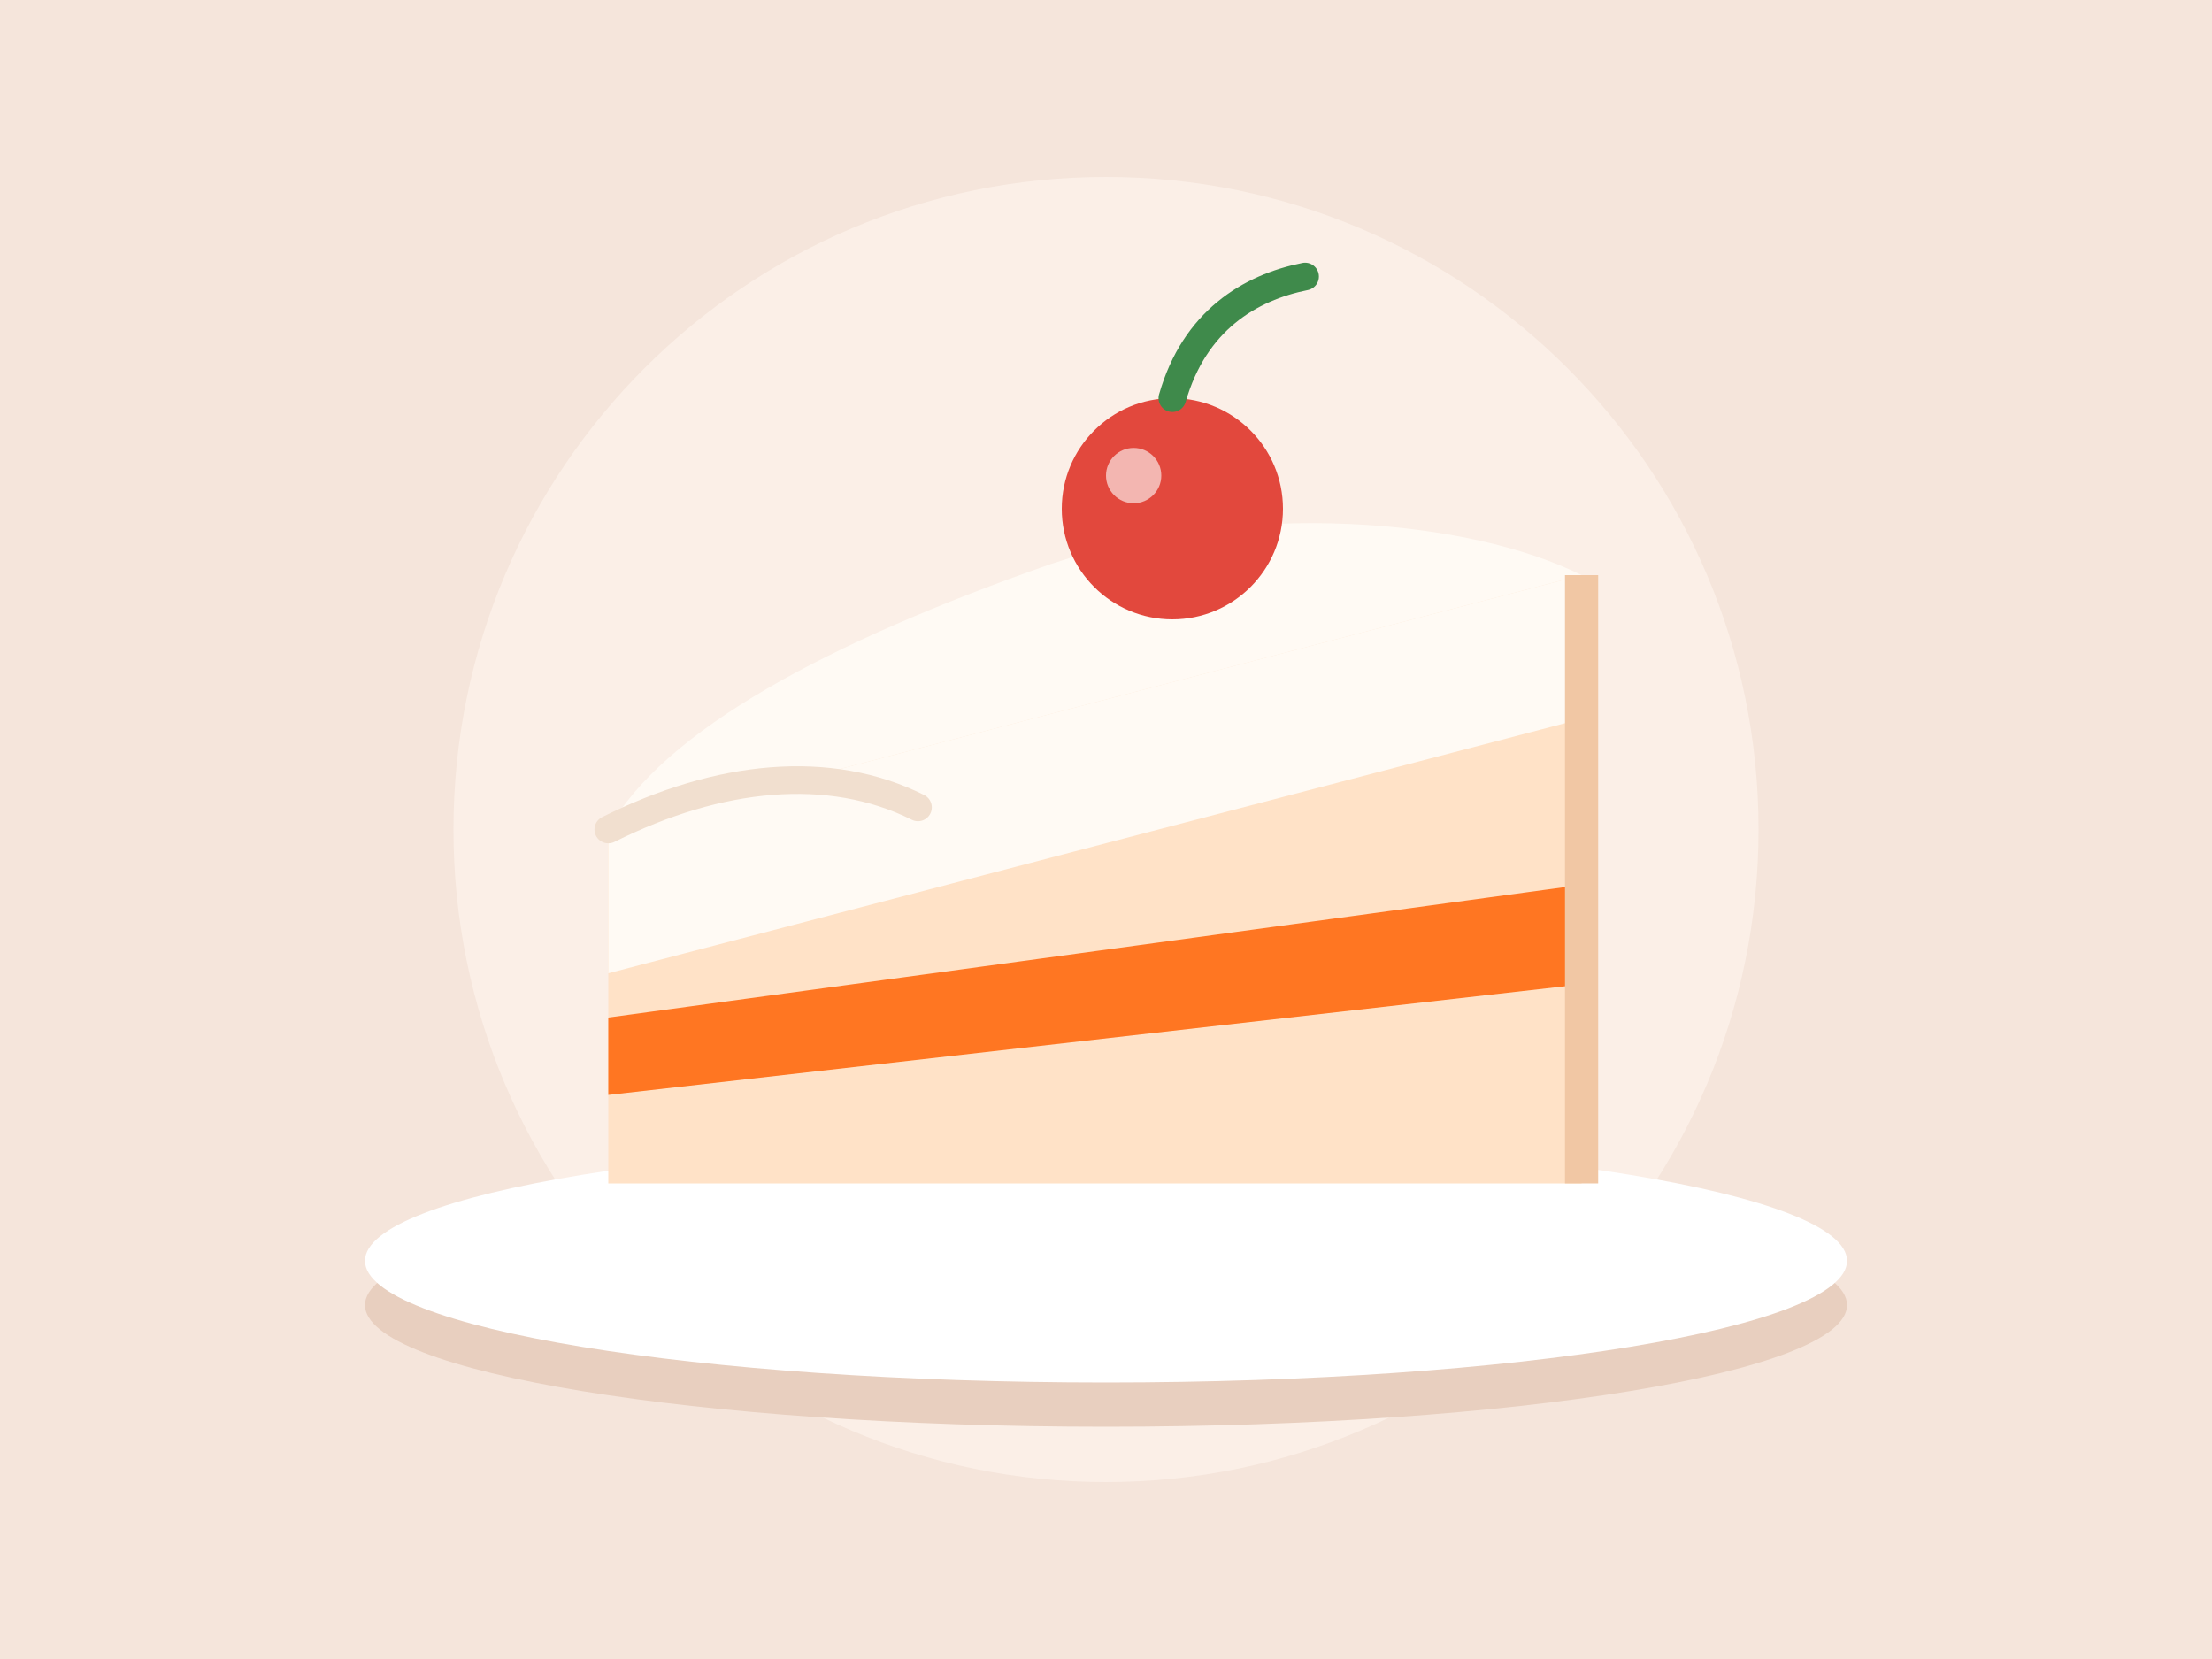
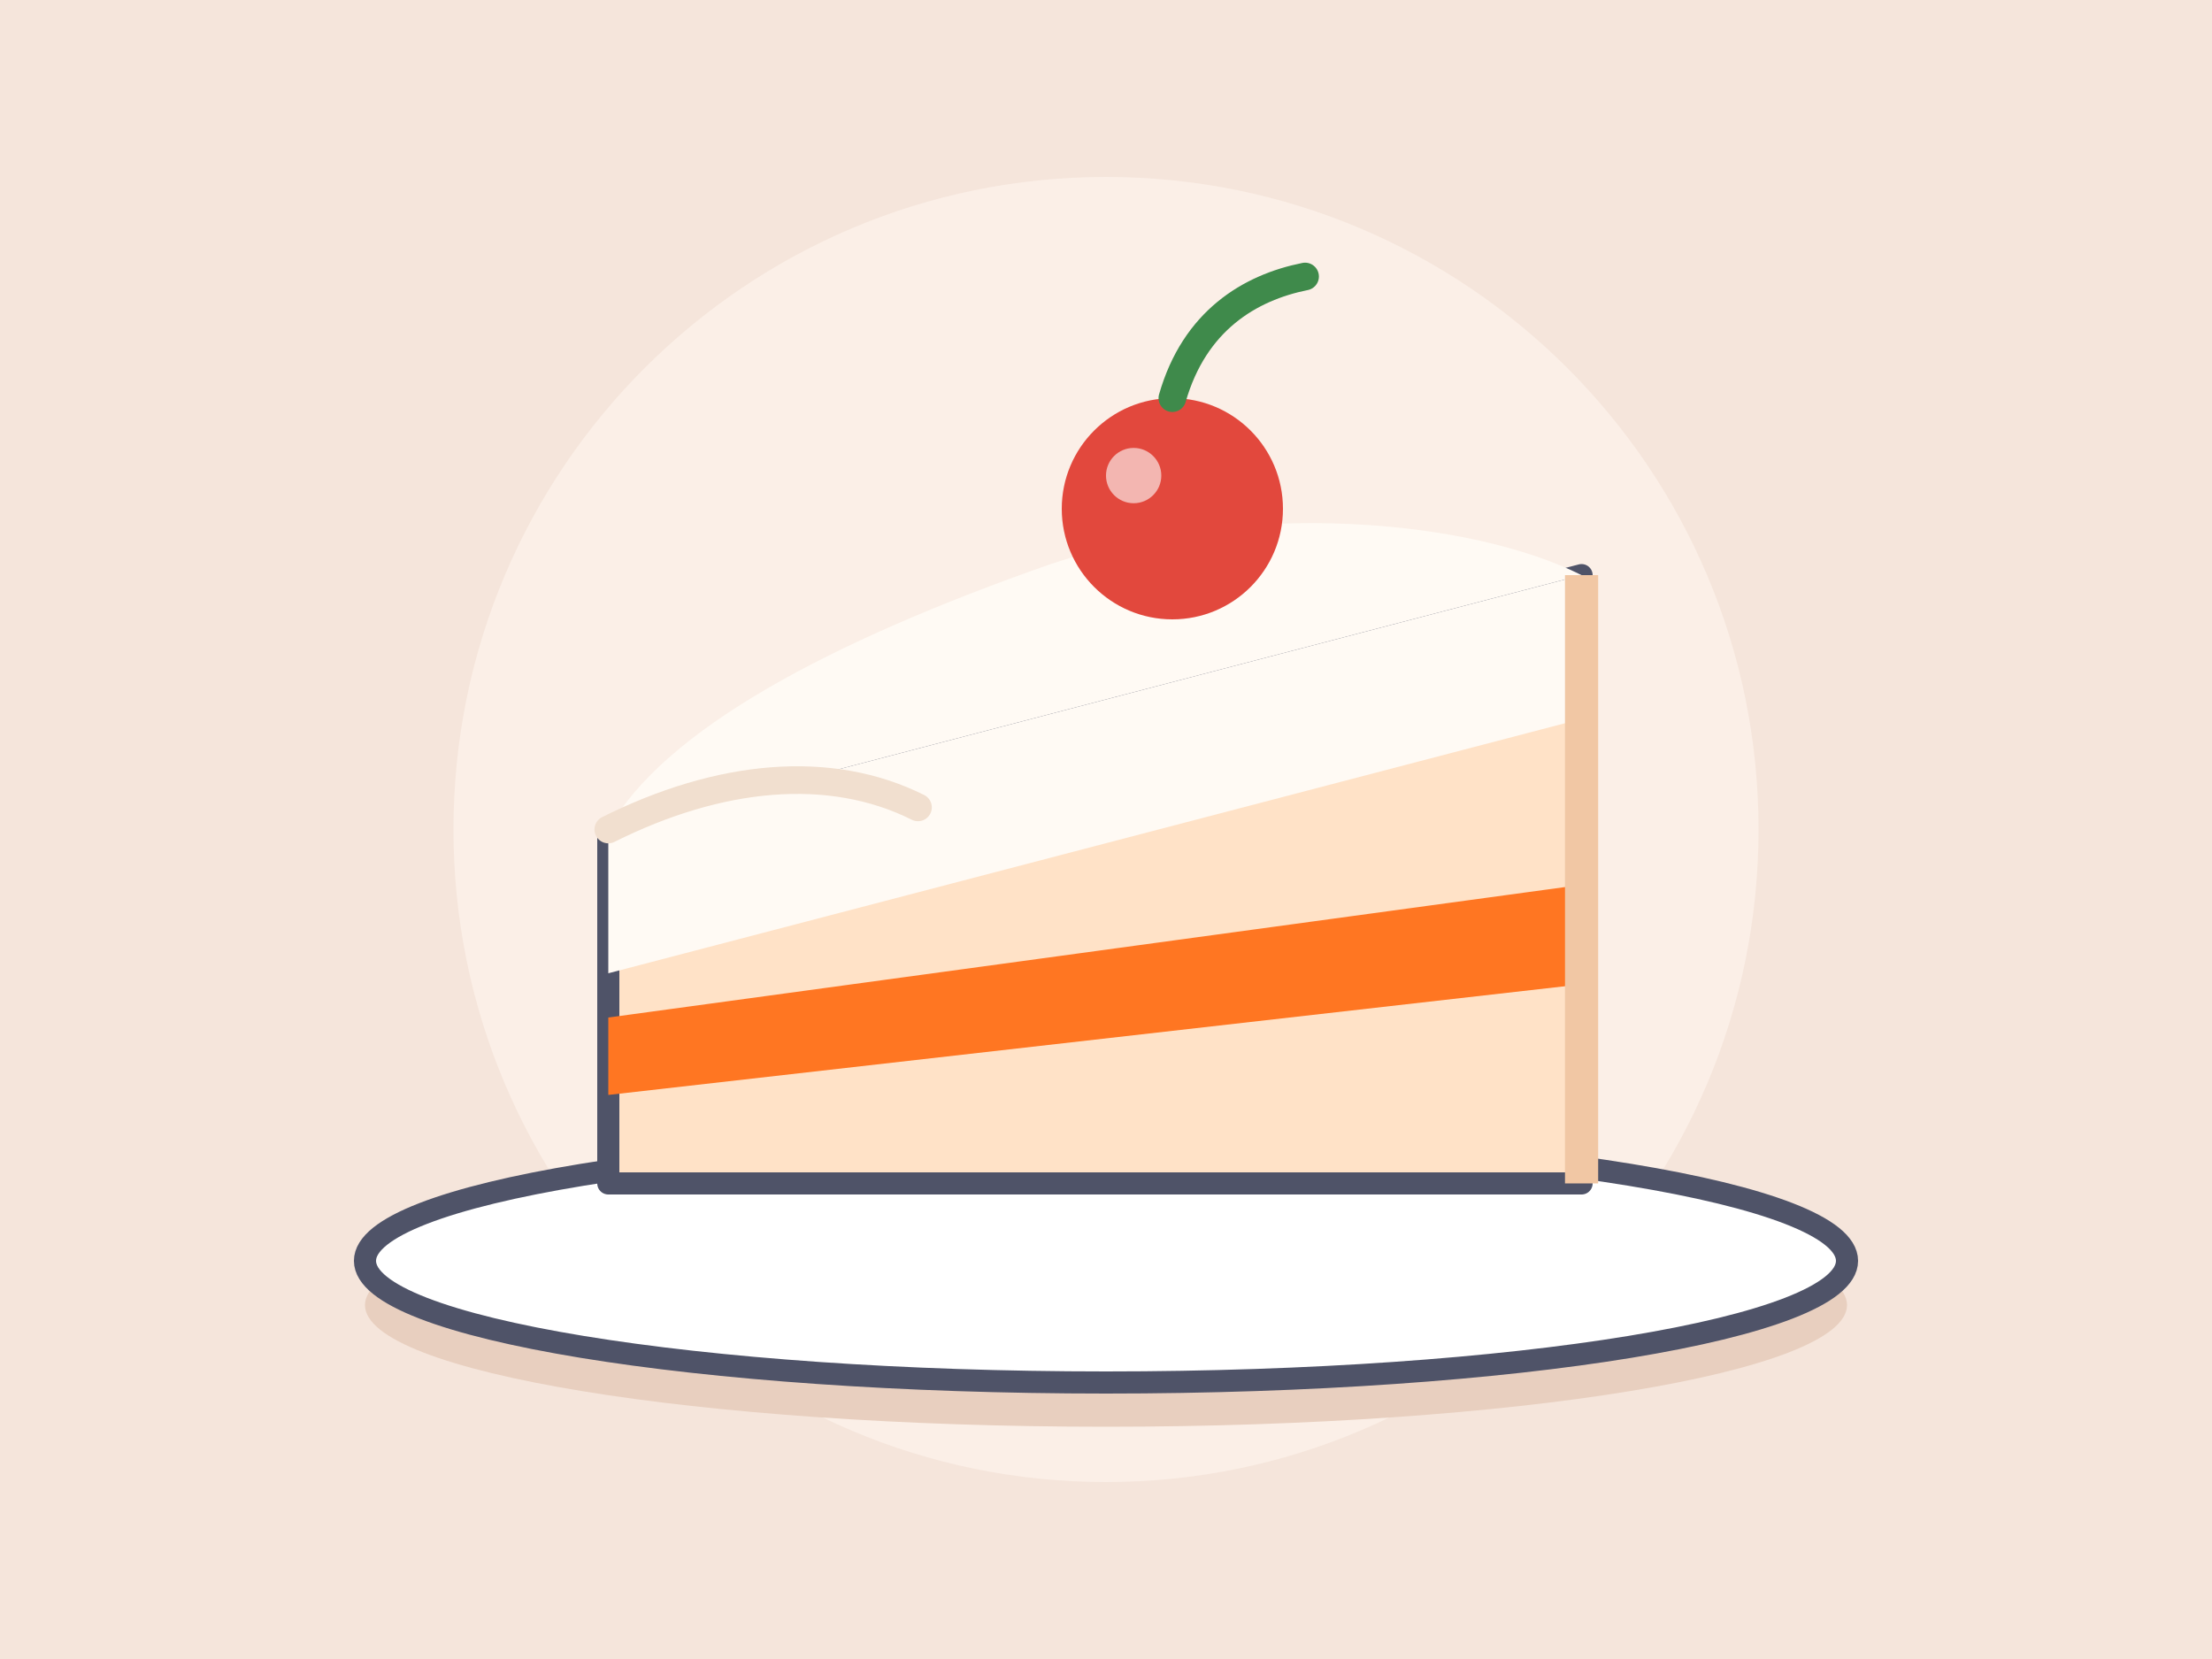
<svg xmlns="http://www.w3.org/2000/svg" viewBox="0 0 400 300" width="400" height="300">
  <rect width="400" height="300" fill="#f5e5db" />
  <circle cx="200" cy="150" r="118" fill="#fbefe7" />
  <ellipse cx="200" cy="236" rx="134" ry="22" fill="#e8cfbf" />
-   <ellipse cx="200" cy="228" rx="134" ry="22" fill="#ffffff" />
-   <path d="M110 214V150l176-46v110z" fill="#ffe2c7" />
+   <ellipse cx="200" cy="228" rx="134" ry="22" fill="#ffffff" stroke="#4f5368" stroke-width="4" stroke-linejoin="round" class="edge" />
+   <path d="M110 214V150l176-46v110z" fill="#ffe2c7" stroke="#4f5368" stroke-width="4" stroke-linejoin="round" class="edge" />
  <path d="M110 150l176-46v26l-176 46z" fill="#fffaf4" />
  <path d="M110 184l176-24v18l-176 20z" fill="#ff7622" />
  <path d="M110 150l176-46c-20-10-60-14-96-2-40 14-70 30-80 48z" fill="#fffaf4" />
  <path d="M110 150c20-10 40-12 56-4" fill="none" stroke="#f1dfcf" stroke-width="5" stroke-linecap="round" />
  <path d="M286 104v110" stroke="#f1c7a4" stroke-width="6" />
  <circle cx="212" cy="92" r="20" fill="#e2483d" />
  <path d="M212 72c4-14 14-20 24-22" fill="none" stroke="#3f8a4b" stroke-width="5" stroke-linecap="round" />
  <circle cx="205" cy="86" r="5" fill="#ffffff" opacity=".6" />
</svg>
